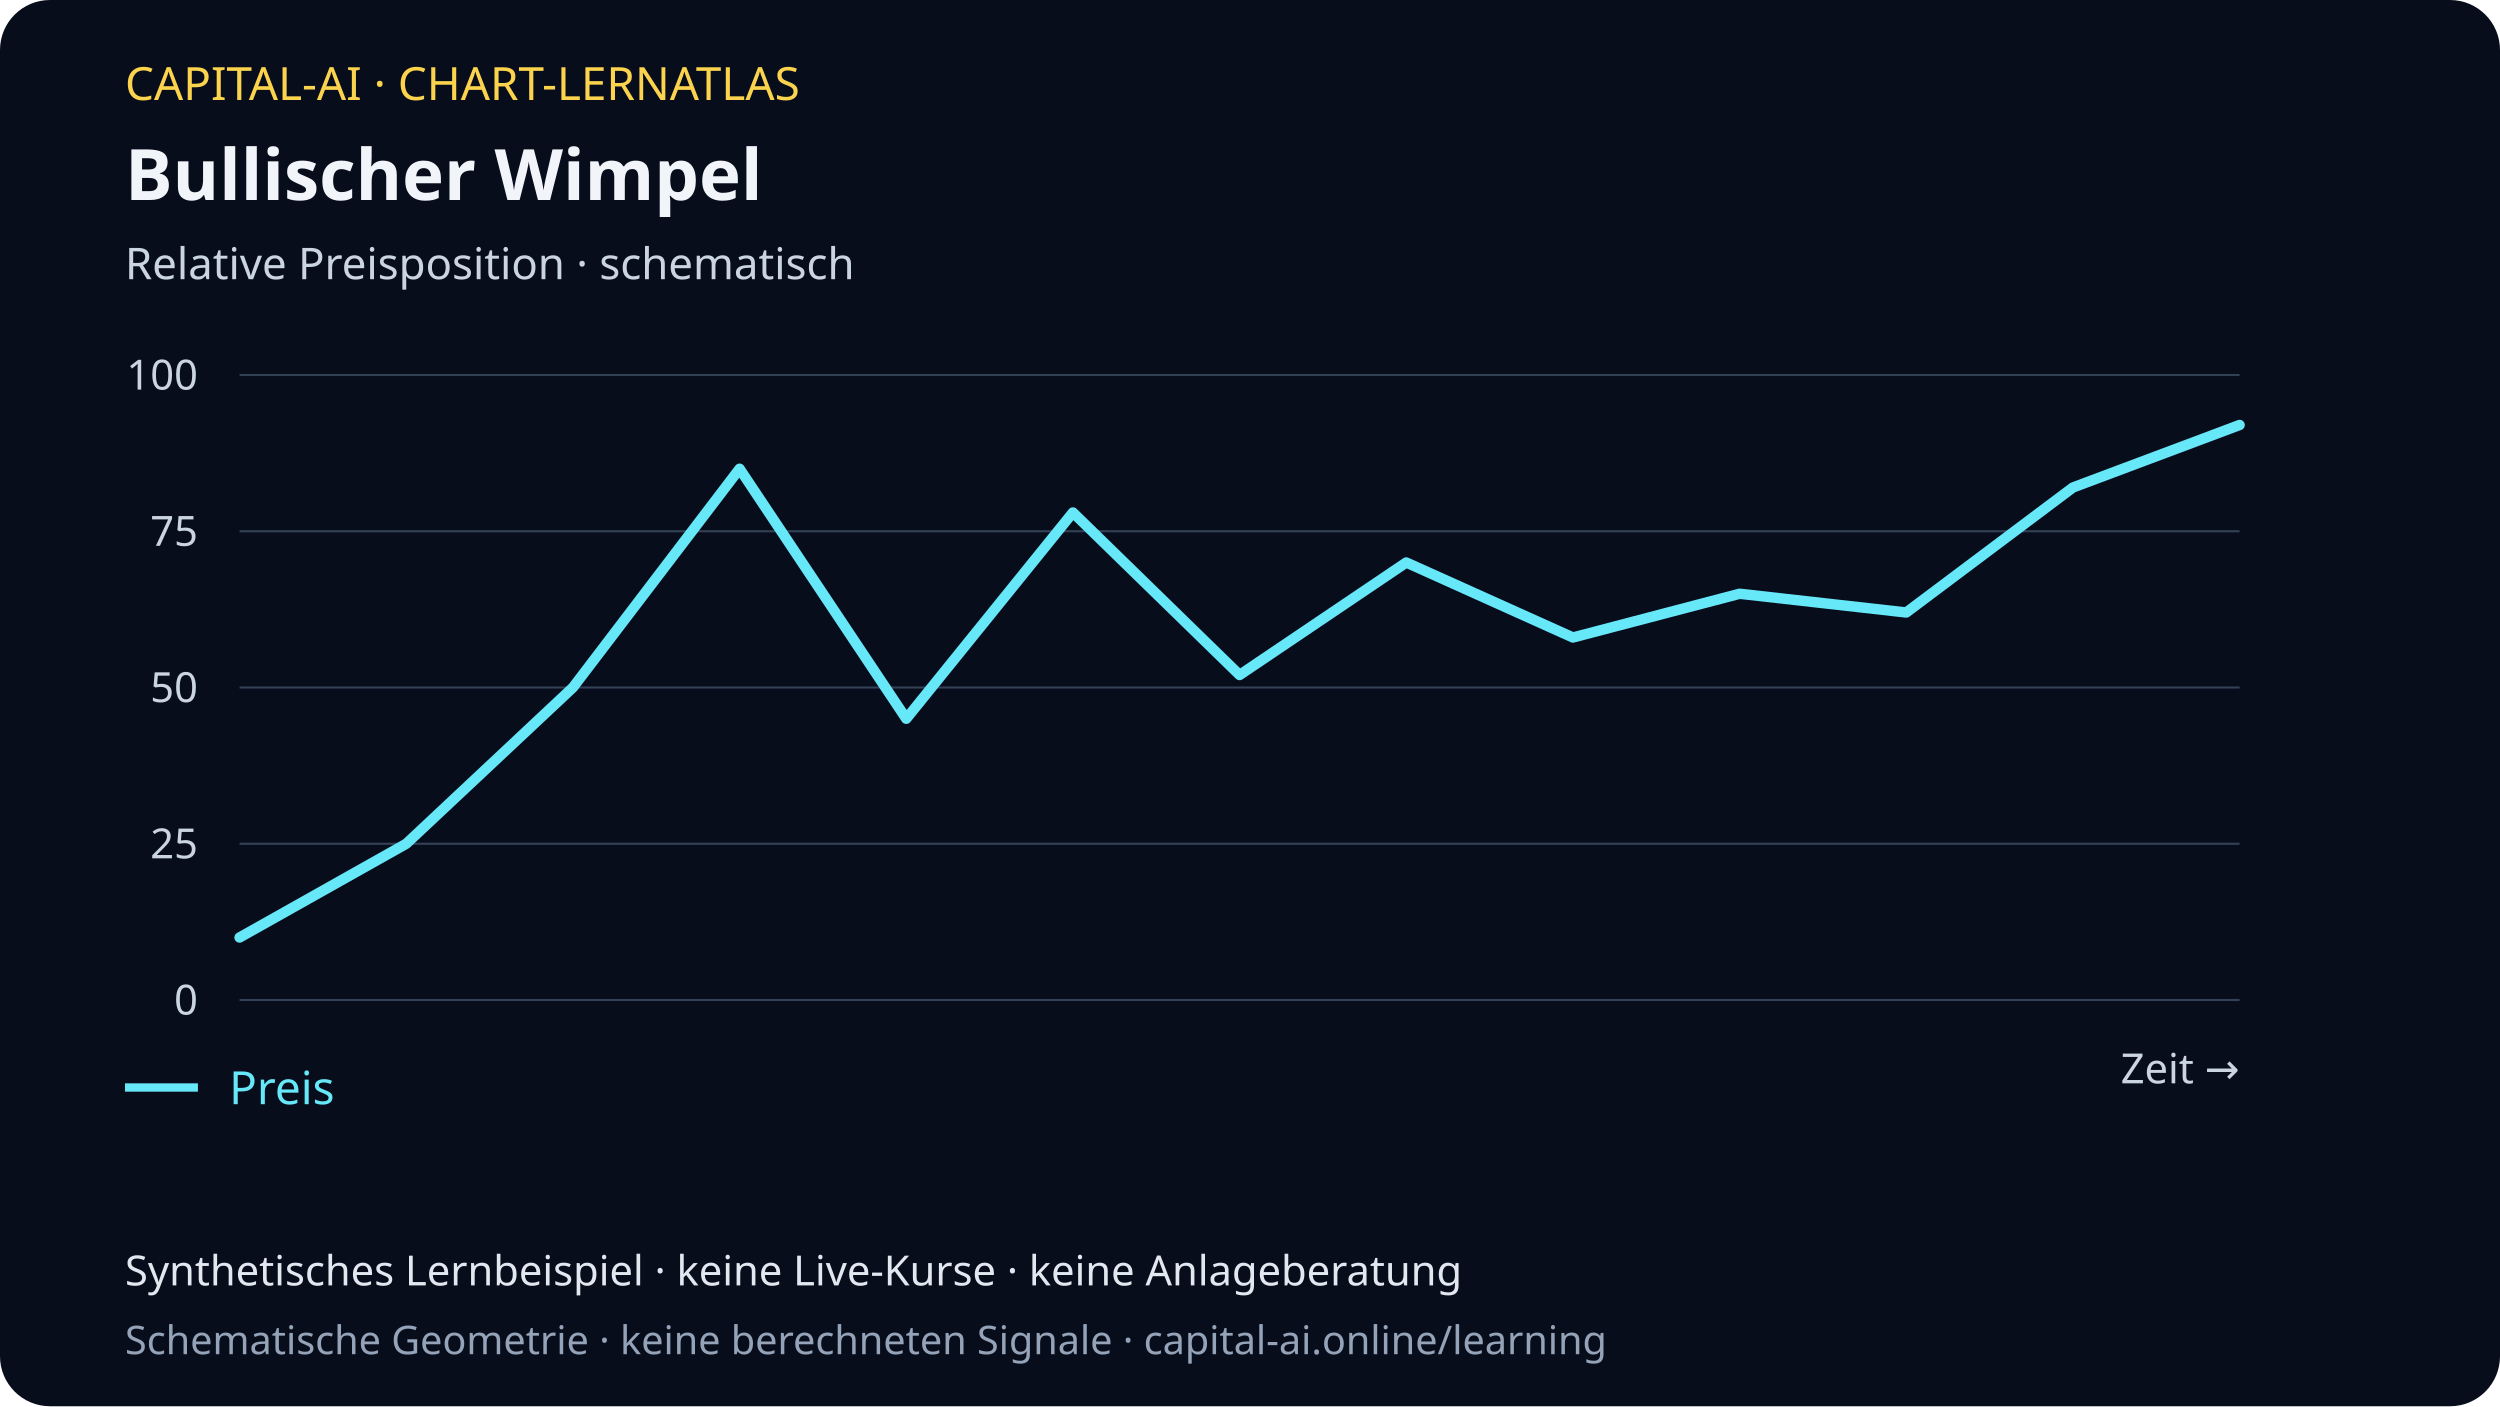
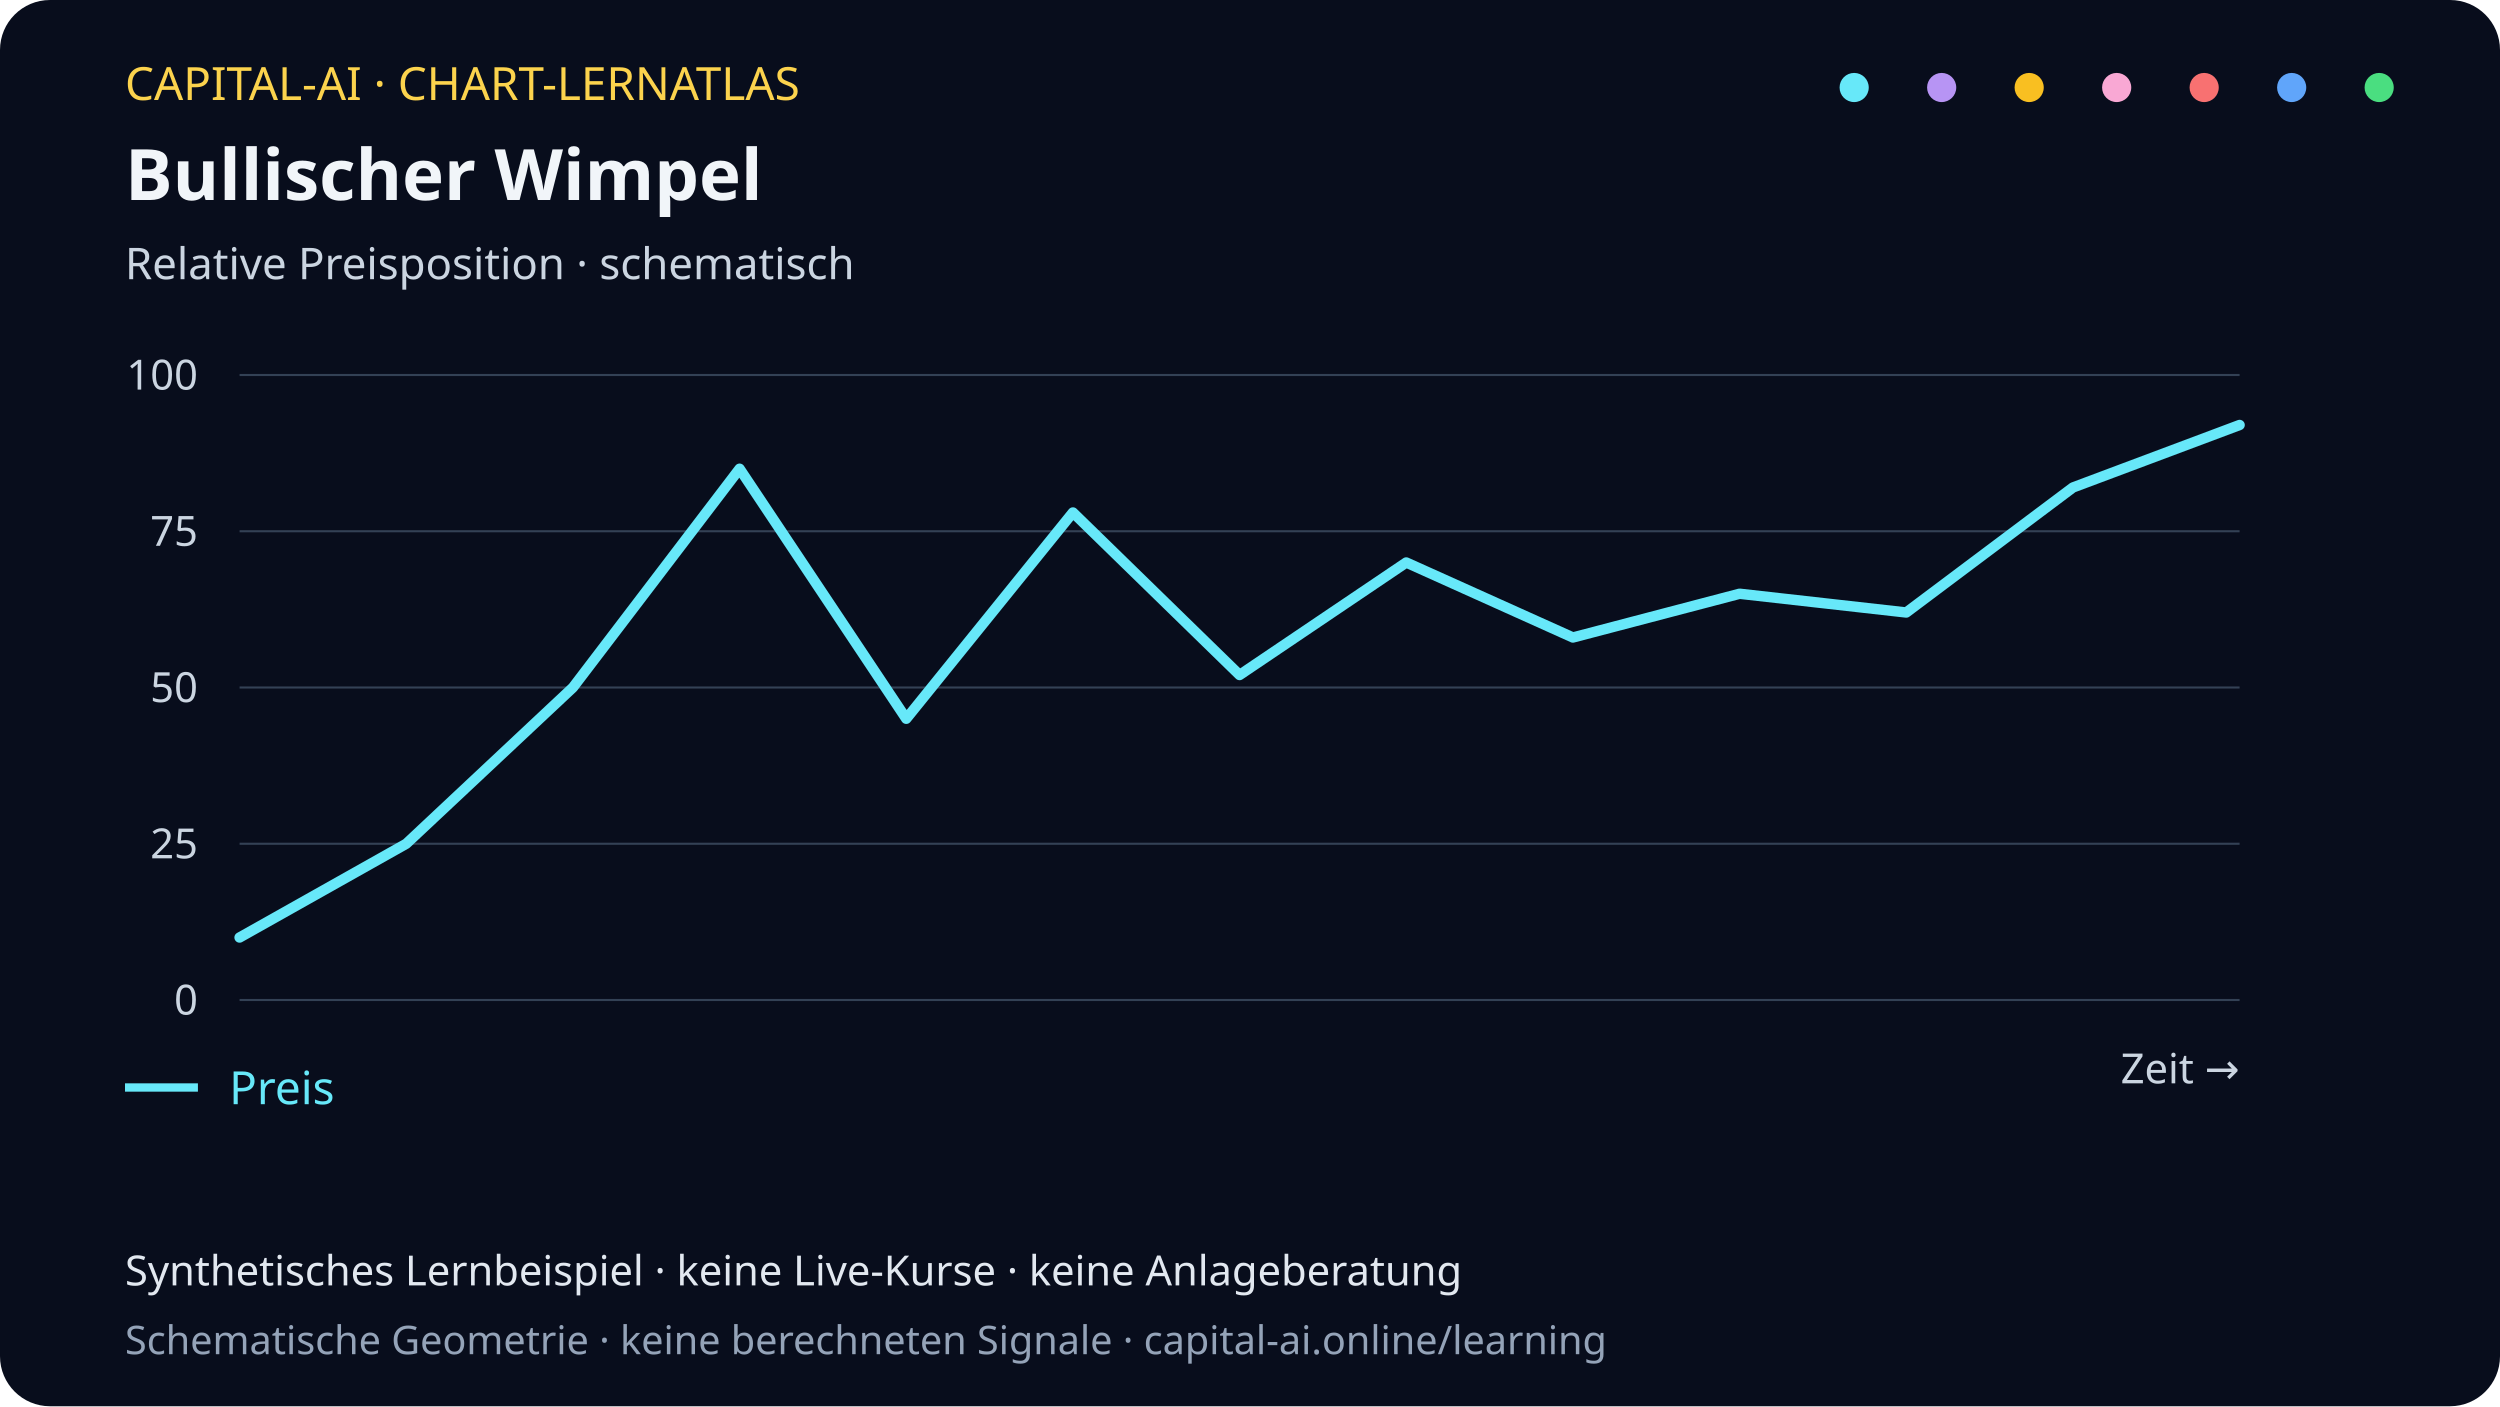
<svg xmlns="http://www.w3.org/2000/svg" viewBox="0 0 1200 675" role="img" aria-label="Bullischer Wimpel. Ein Aufwärtsimpuls geht in eine kurze konvergierende Konsolidierung über. Das Schema vereinfacht Verlauf und Zeitebene. Synthetisches Lernbeispiel · keine Live-Kurse · keine Anlageberatung" class="h-auto w-full rounded-xl">
  <rect width="1200" height="675" rx="24" fill="#080d1c" />
+   <g aria-hidden="true" data-universe-spectrum="CAPITAL_AI_UNIVERSE@1">
+     <circle cx="890" cy="42" r="7" fill="#67E8F9" />
+     <circle cx="932" cy="42" r="7" fill="#B794F4" />
+     <circle cx="974" cy="42" r="7" fill="#F9BF21" />
+     <circle cx="1016" cy="42" r="7" fill="#F9A8D4" />
+     <circle cx="1058" cy="42" r="7" fill="#F87171" />
+     <circle cx="1100" cy="42" r="7" fill="#60A5FA" />
+     <circle cx="1142" cy="42" r="7" fill="#4ADE80" />
+   </g>
  <g font-family="system-ui, sans-serif">
    <text x="60" y="48" fill="#fcd34d" font-size="22">CAPITAL-AI · CHART-LERNATLAS</text>
    <text x="60" y="96" fill="#f1f5f9" font-size="34" font-weight="700">Bullischer Wimpel</text>
    <text x="60" y="134" fill="#cbd5e1" font-size="21">Relative Preisposition · schematisch</text>
    <g>
      <line x1="115" x2="1075" y1="480" y2="480" stroke="#334155" />
      <text x="95" y="487" text-anchor="end" fill="#cbd5e1" font-size="20">0</text>
    </g>
    <g>
      <line x1="115" x2="1075" y1="405" y2="405" stroke="#334155" />
      <text x="95" y="412" text-anchor="end" fill="#cbd5e1" font-size="20">25</text>
    </g>
    <g>
      <line x1="115" x2="1075" y1="330" y2="330" stroke="#334155" />
      <text x="95" y="337" text-anchor="end" fill="#cbd5e1" font-size="20">50</text>
    </g>
    <g>
      <line x1="115" x2="1075" y1="255" y2="255" stroke="#334155" />
      <text x="95" y="262" text-anchor="end" fill="#cbd5e1" font-size="20">75</text>
    </g>
    <g>
      <line x1="115" x2="1075" y1="180" y2="180" stroke="#334155" />
      <text x="95" y="187" text-anchor="end" fill="#cbd5e1" font-size="20">100</text>
    </g>
    <g>
      <polyline points="115,450 195,405 275,330 355,225 435,345 515,246 595,324 675,270 755,306 835,285 915,294 995,234 1075,204" fill="none" stroke="#67e8f9" stroke-width="5" stroke-linejoin="round" stroke-linecap="round" />
      <line x1="60" x2="95" y1="522" y2="522" stroke="#67e8f9" stroke-width="4" />
      <text x="110" y="530" fill="#67e8f9" font-size="22">Preis</text>
    </g>
    <text x="1075" y="520" text-anchor="end" fill="#cbd5e1" font-size="20">Zeit →</text>
    <text x="60" y="617" fill="#e2e8f0" font-size="20">Synthetisches Lernbeispiel · keine Live-Kurse · keine Anlageberatung</text>
    <text x="60" y="650" fill="#94a3b8" font-size="19">Schematische Geometrie · keine berechneten Signale · capital-ai.online/learning</text>
  </g>
</svg>
